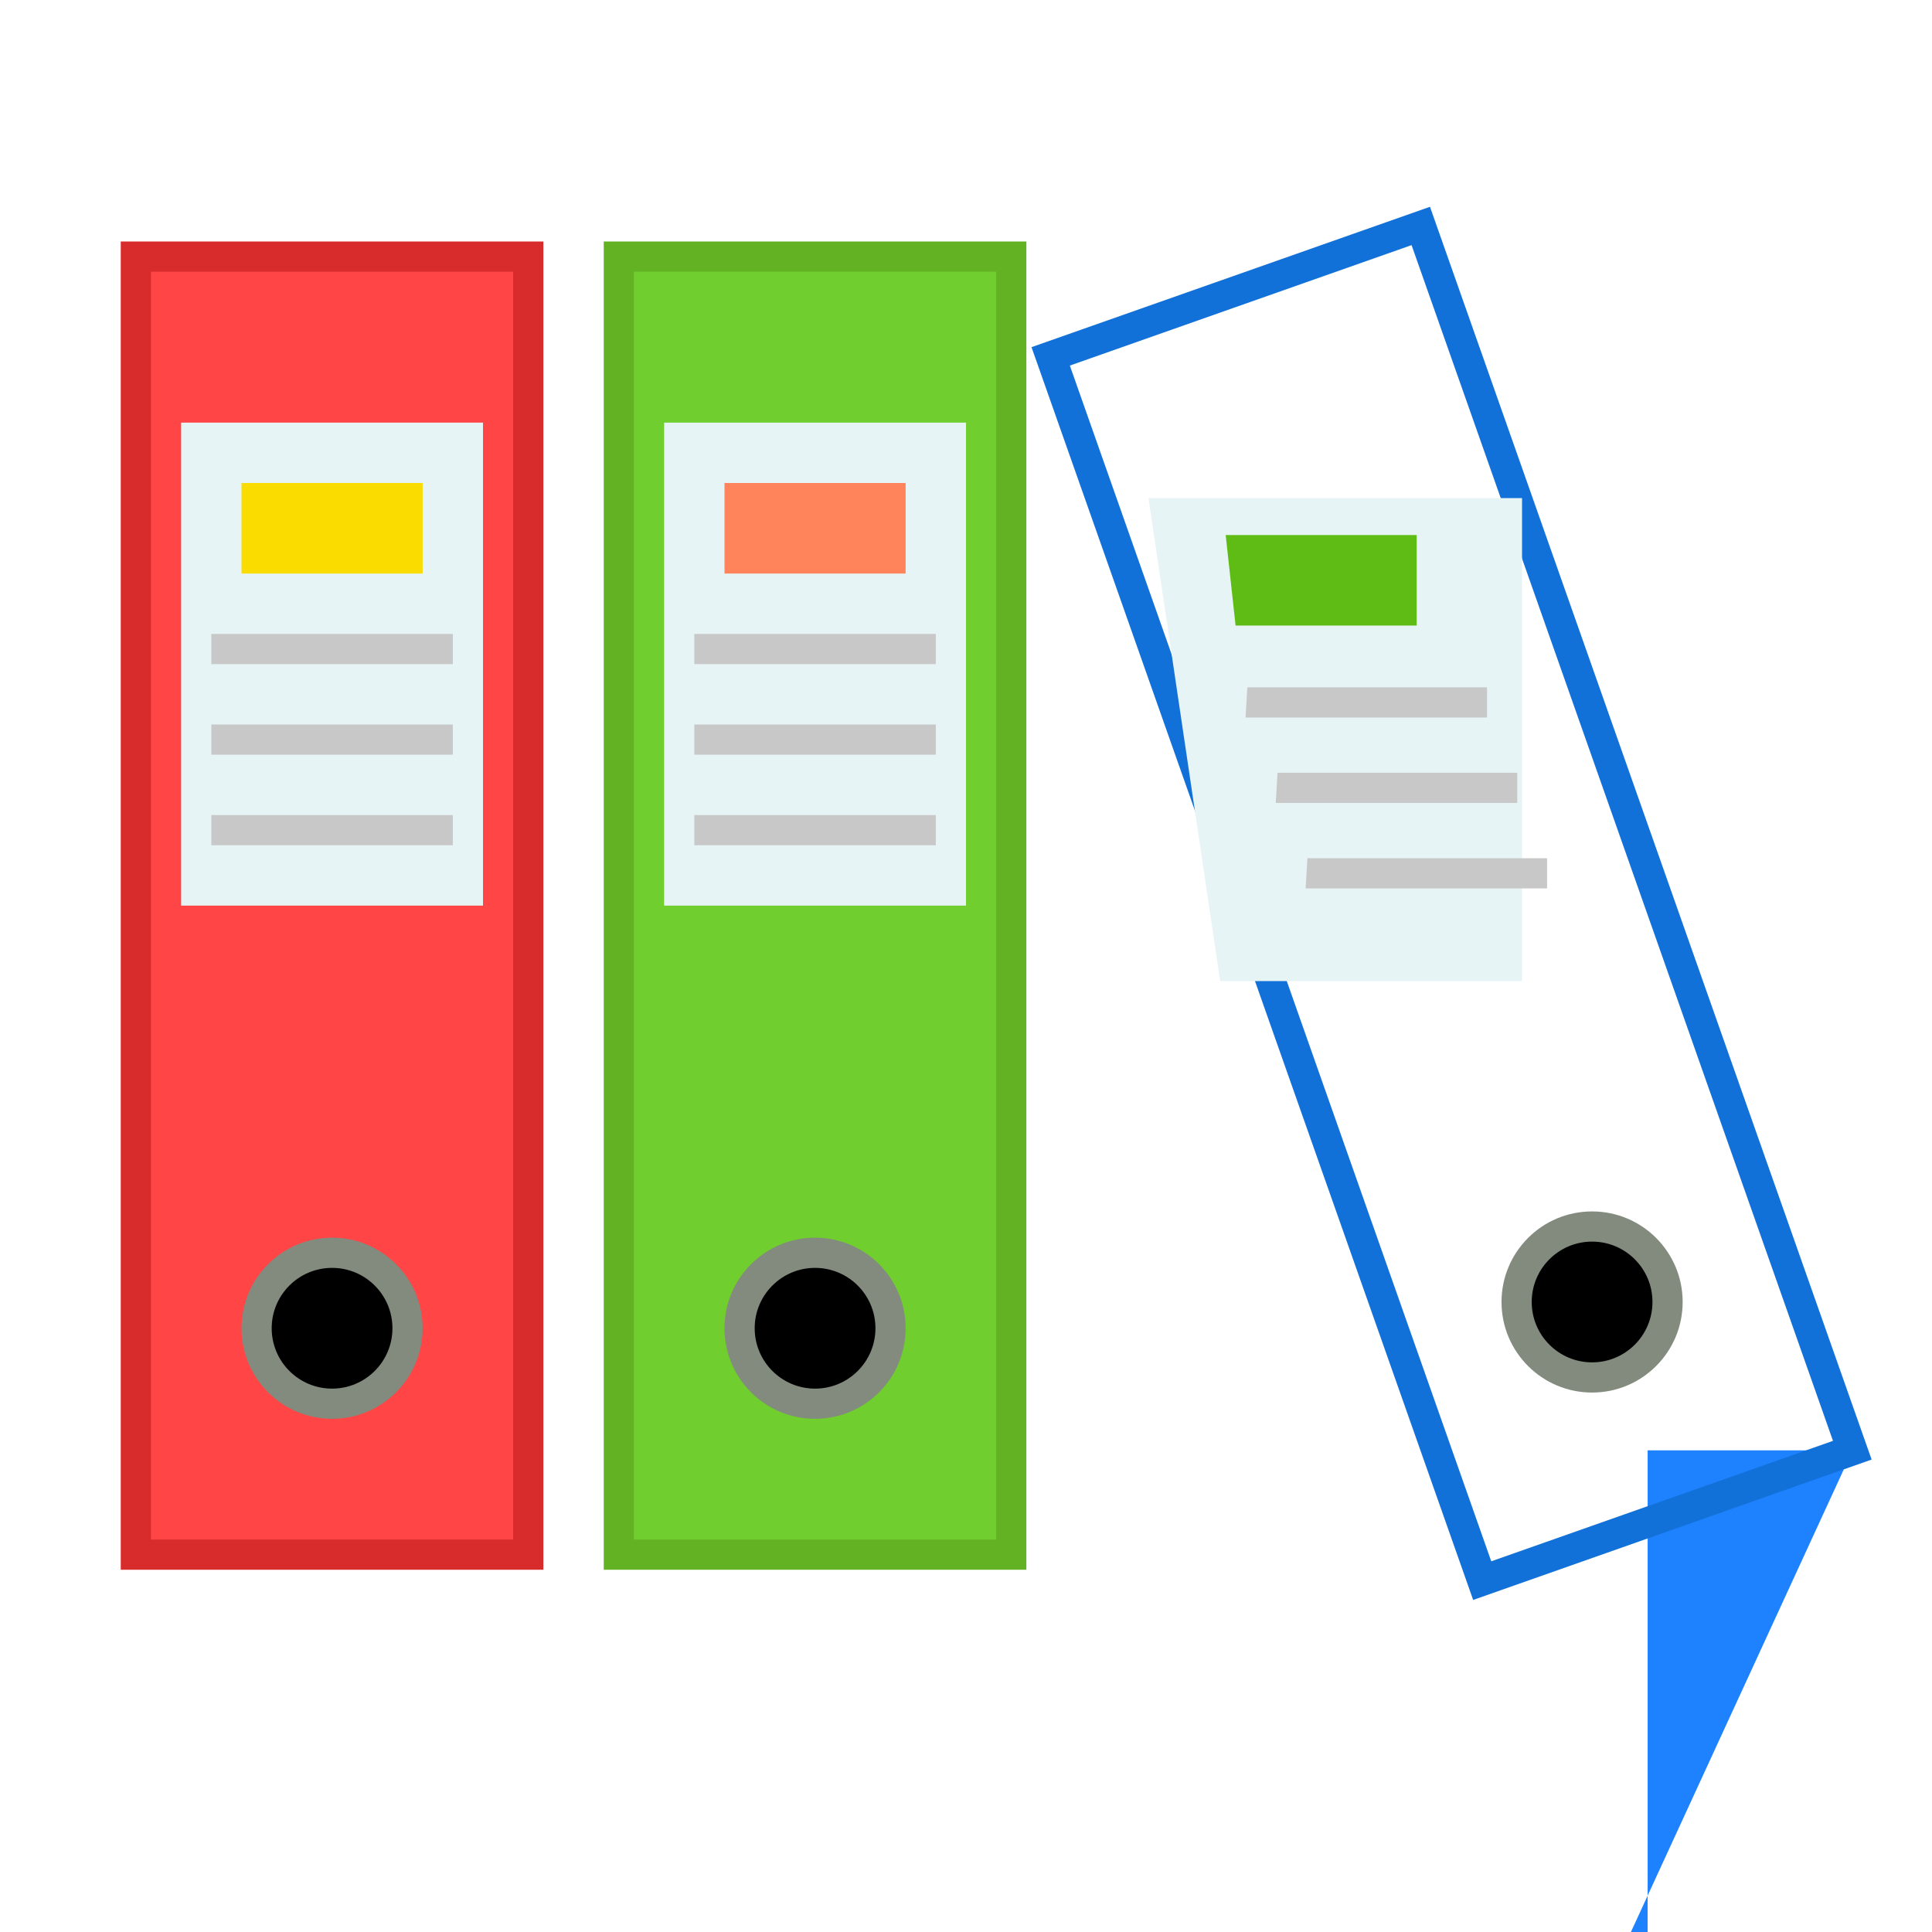
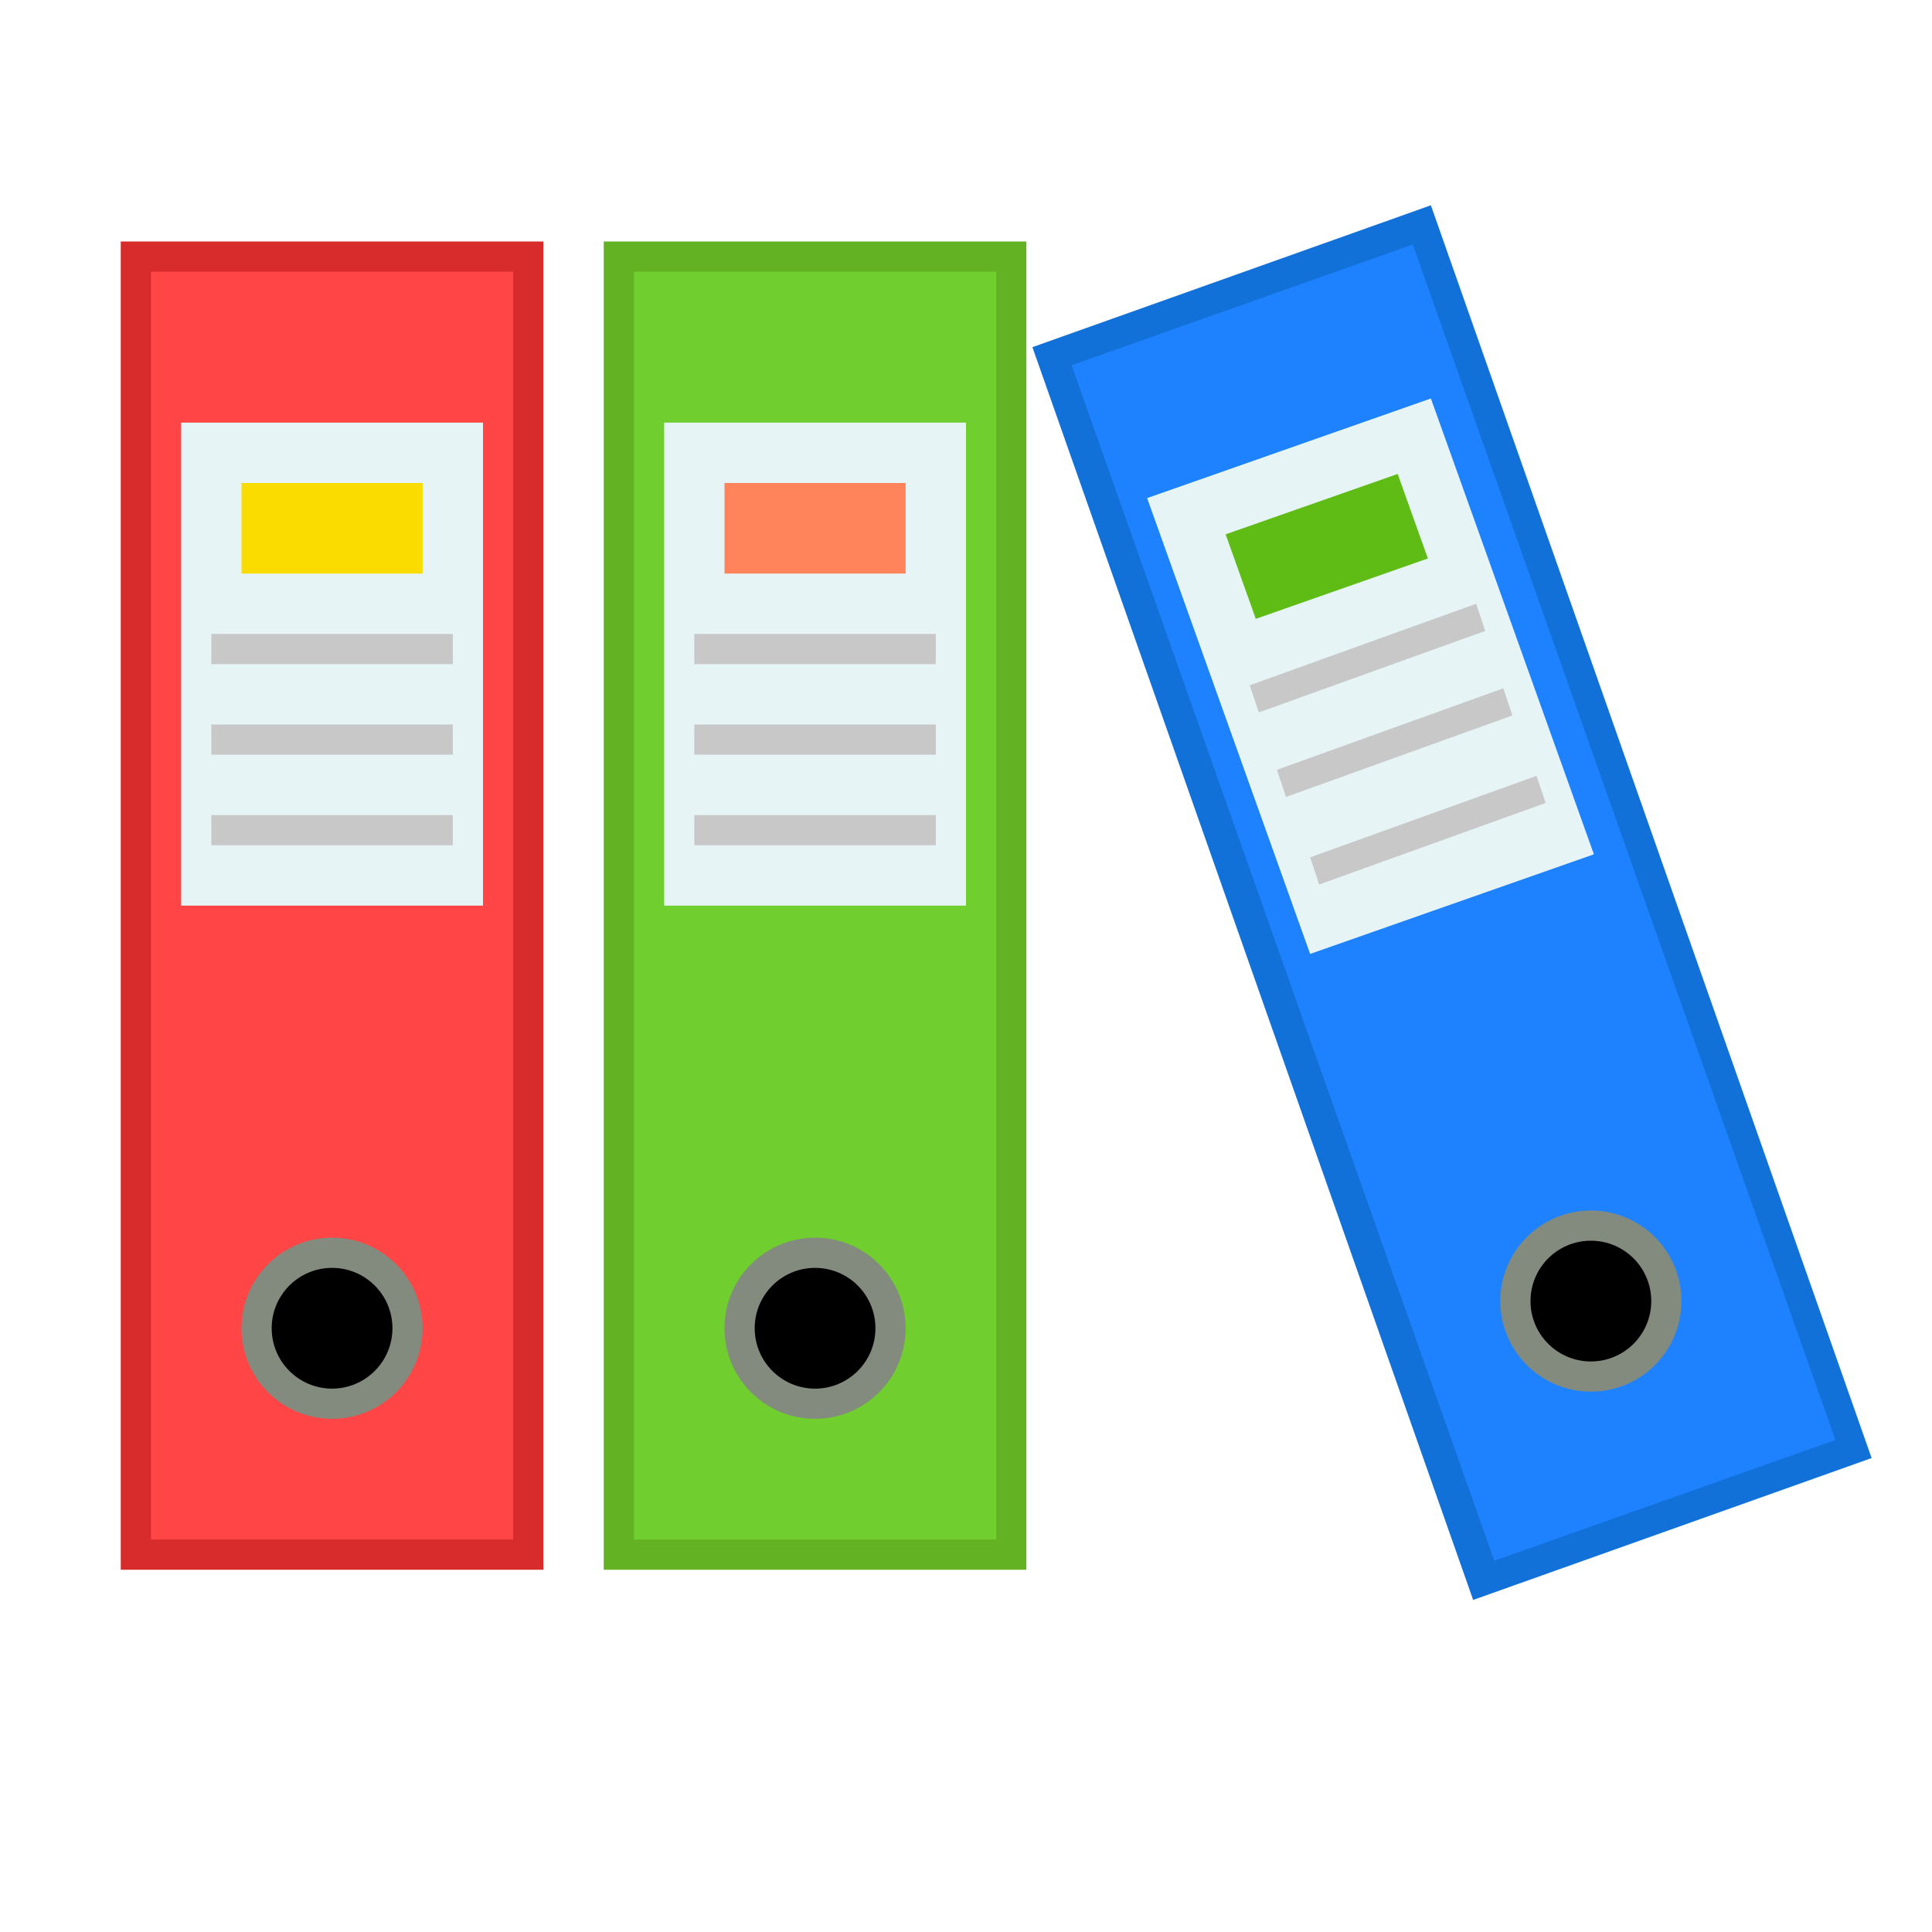
<svg xmlns="http://www.w3.org/2000/svg" viewBox="0 0 64 64" style="enable-background:new 0 0 64 64">
  <path d="m4.5 8.5h13v43h-13z" style="fill:#ff4545" />
  <path d="M17,9v42H5V9H17 M18,8H4v44h14V8L18,8z" style="fill:#d82b2b" />
-   <circle cx="11" cy="44" r="3" style="fill:#828b7d" />
+   <path d="m20.5 8.5h13v43h-13z" style="fill:#70ce2e" />
+   <path d="m33 9v42h-12v-42h12m1-1h-14v44h14v-44z" style="fill:#62b224" />
+   <path d="m34.8 11.8l12.3-4.3 14.3 40.5-12.3 4.3-14.3-40.5" style="fill:#1e82ff" />
+   <path d="m46.8 8.1l14 39.6-11.3 4-14-39.6 11.3-4m.6-1.3l-13.2 4.7 14.6 41.5 13.2-4.7-14.6-41.5z" style="fill:#1271d8" />
+   <g style="fill:#828b7d">
+     <circle cx="11" cy="44" r="3" />
+     <circle cx="27" cy="44" r="3" />
+     <circle cx="52.7" cy="43.1" r="3" />
+   </g>
  <circle cx="11" cy="44" r="2" />
-   <path d="m6 14h10v16h-10z" style="fill:#e7f4f5" />
-   <path d="m8 16h6v3h-6z" style="fill:#fadc00" />
+   <circle cx="27" cy="44" r="2" />
+   <circle cx="52.7" cy="43.1" r="2" />
+   <g style="fill:#e7f4f5">
+     <path d="m6 14h10v16h-10z" />
+     <path d="m22 14h10v16h-10z" />
+     <path d="m52.8 28.3l-9.4 3.3-5.4-15.1 9.4-3.3 5.4 15.1" />
+   </g>
  <g style="fill:#c8c8c8">
    <path d="m7 21h8v1h-8z" />
    <path d="m7 24h8v1h-8z" />
    <path d="m7 27h8v1h-8z" />
-   </g>
-   <path d="m20.5 8.5h13v43h-13z" style="fill:#70ce2e" />
-   <path d="m33 9v42h-12v-42h12m1-1h-14v44h14v-44z" style="fill:#62b224" />
-   <circle cx="27" cy="44" r="3" style="fill:#828b7d" />
-   <circle cx="27" cy="44" r="2" />
-   <path d="m22 14h10v16h-10z" style="fill:#e7f4f5" />
-   <path d="m24 16h6v3h-6z" style="fill:#ff845c" />
-   <g style="fill:#c8c8c8">
    <path d="m23 21h8v1h-8z" />
    <path d="m23 24h8v1h-8z" />
    <path d="m23 27h8v1h-8z" />
+     <path d="m41.4 22.7l7.5-2.7.3.9-7.5 2.7-.3-.9" />
+     <path d="m42.3 25.5l7.5-2.7.3.9-7.5 2.7-.3-.9" />
+     <path d="m43.4 28.4l7.5-2.7.3.9-7.5 2.7-.3-.9" />
  </g>
-   <path d="m61.369 48.044h-6.789v43h-13z" style="fill:#1e82ff;stroke-width:1" />
-   <path d="m46.76 8.12l13.96 39.61-11.32 3.99-13.96-39.61 11.32-3.99m.61-1.27l-13.2 4.65 14.63 41.5 13.2-4.65-14.63-41.5z" style="fill:#1271d8" />
-   <circle cx="52.74" cy="43.13" r="3" style="fill:#828b7d" />
-   <circle cx="52.74" cy="43.13" r="2" />
-   <g style="stroke-width:1">
-     <path d="m38.044 16.5h12.376v16h-10z" style="fill:#e7f4f5" />
-     <path d="m40.602 17.723h6.328v3h-6z" style="fill:#5fbc15" />
-     <g style="fill:#c8c8c8">
-       <path d="m41.32 22.769h7.94v1h-8z" />
-       <path d="m42.32 25.598h7.94v1h-8z" />
-       <path d="m43.311 28.43h7.939v1h-8z" />
-     </g>
-   </g>
+   <path d="m8 16h6v3h-6z" style="fill:#fadc00" />
+   <path d="m24 16h6v3h-6z" style="fill:#ff845c" />
+   <path d="m40.6 17.7l5.7-2 1 2.8-5.7 2-1-2.8" style="fill:#5fbc15" />
</svg>
